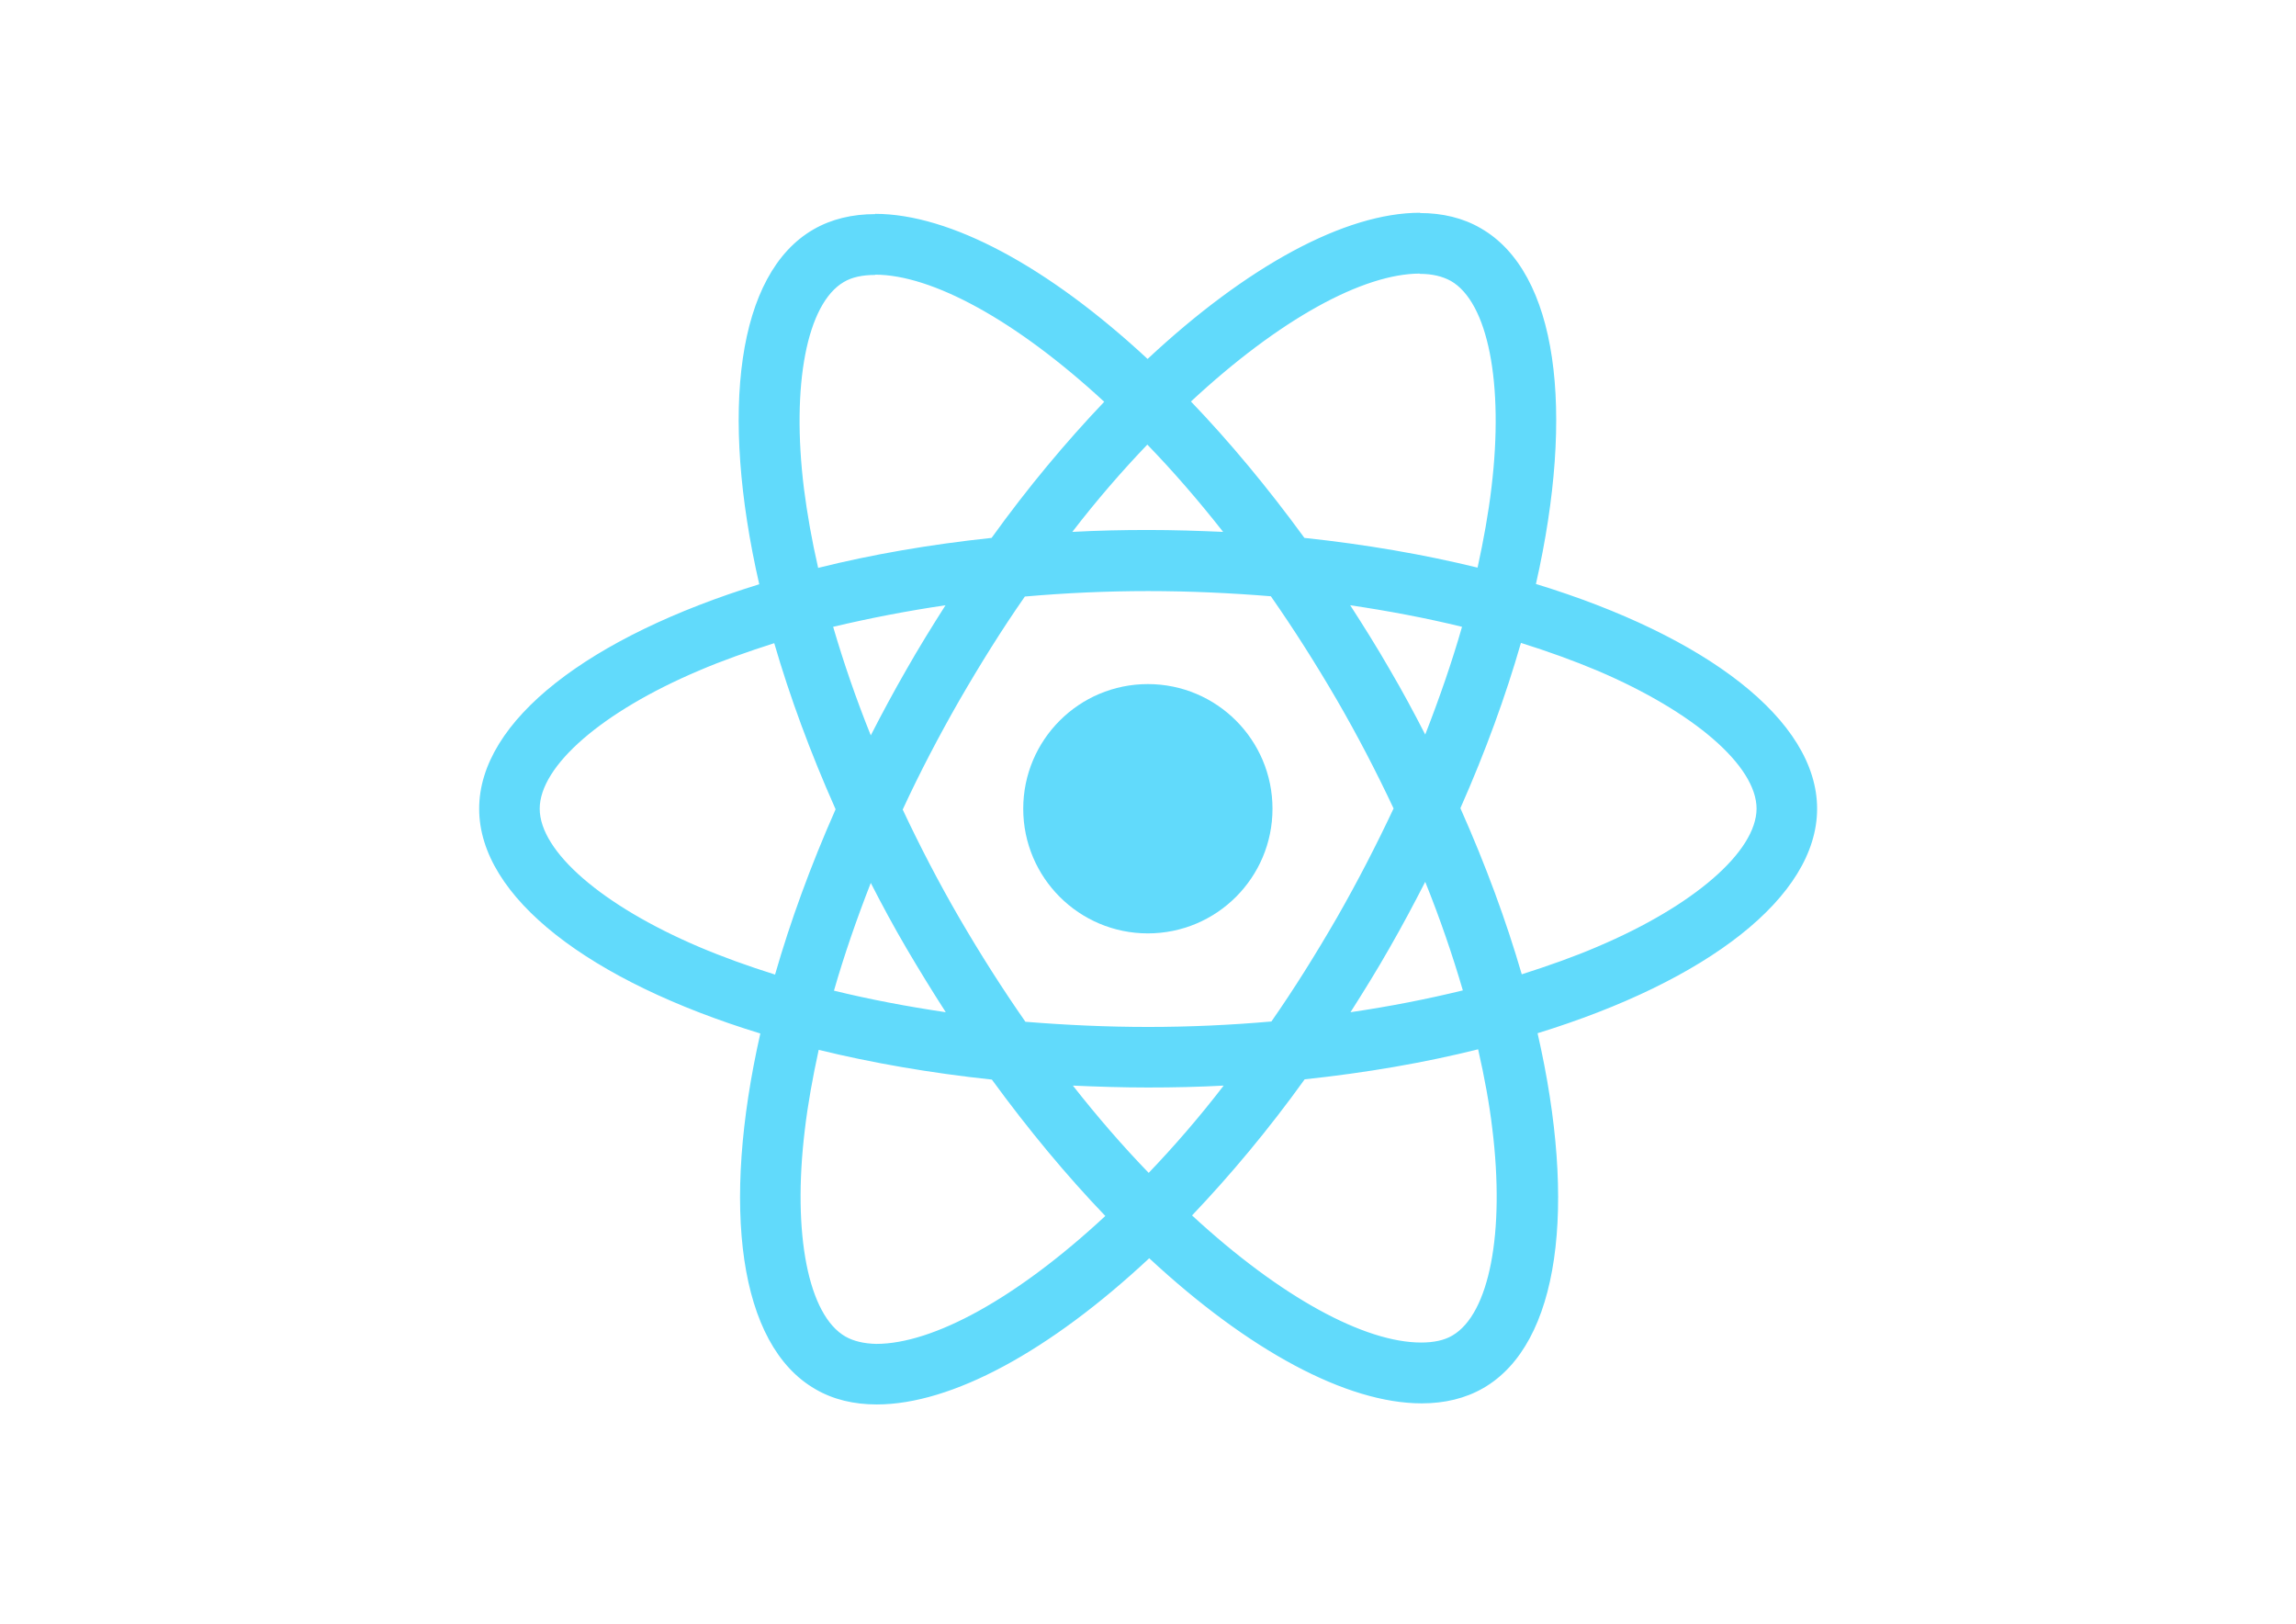
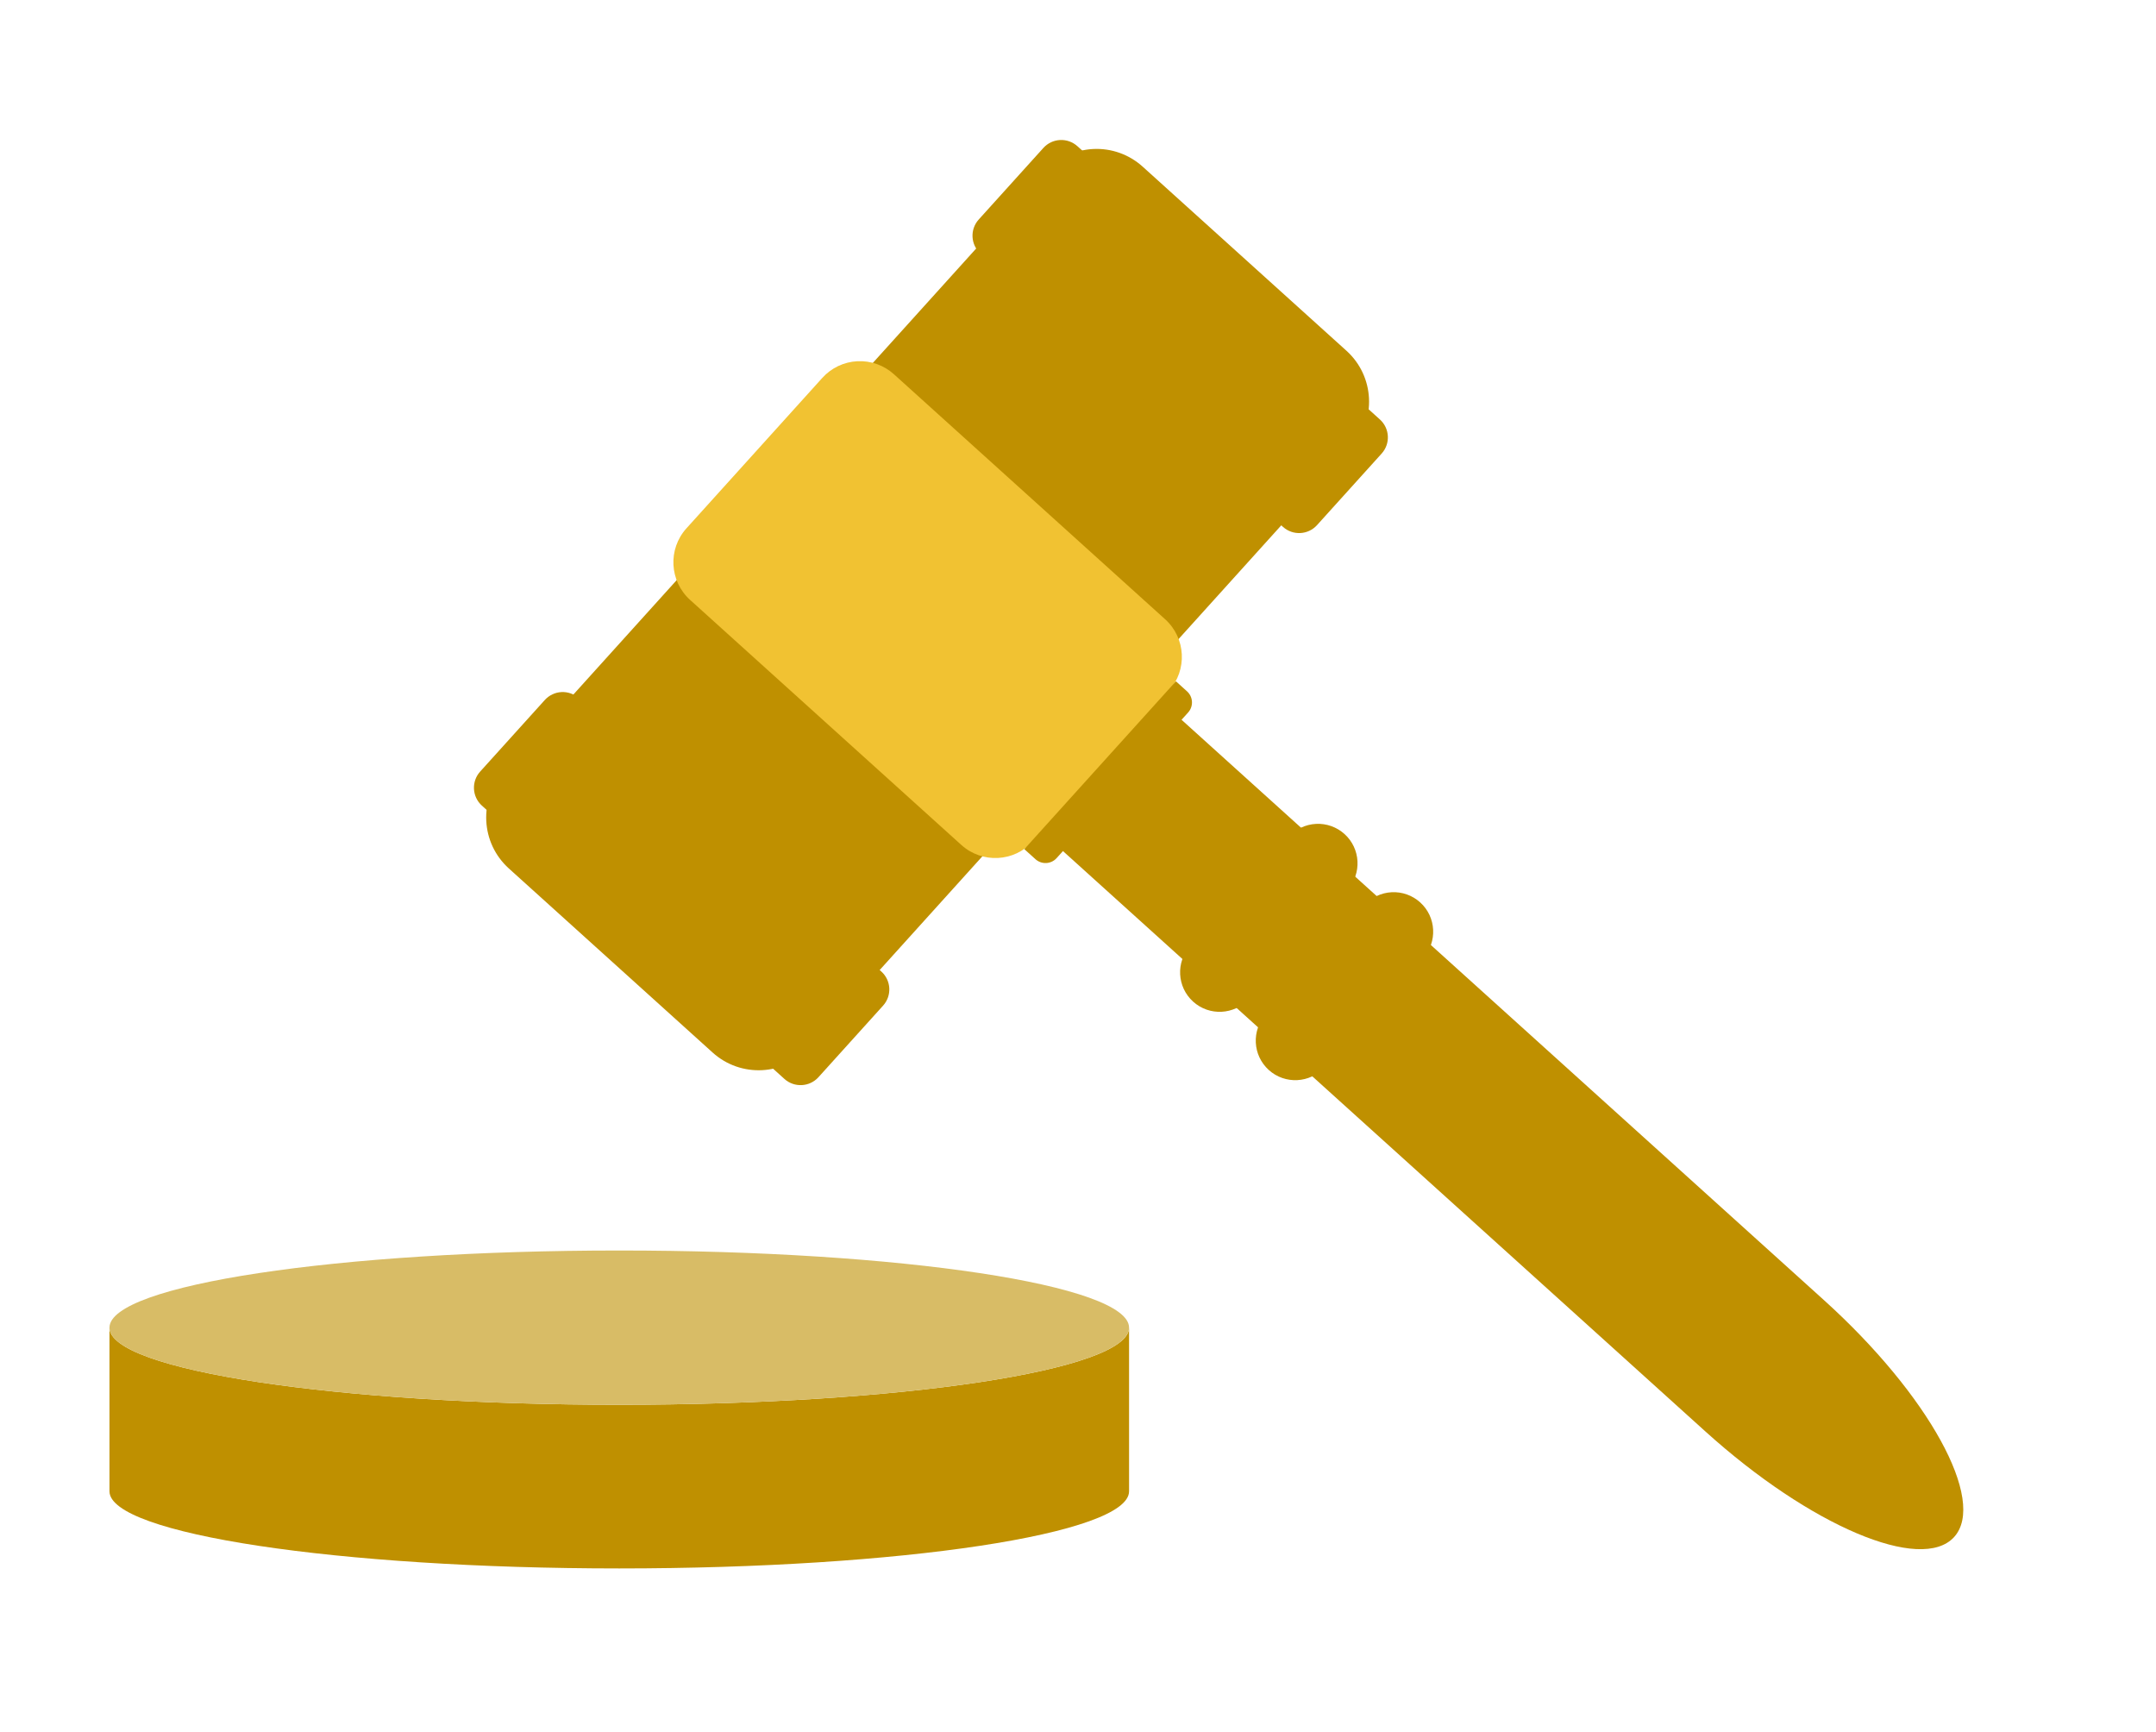
- <svg xmlns="http://www.w3.org/2000/svg" viewBox="0 0 841.9 595.3">
-   <g fill="#61DAFB">
-     <path d="M666.3 296.5c0-32.5-40.7-63.3-103.1-82.4 14.4-63.6 8-114.2-20.2-130.4-6.5-3.8-14.1-5.6-22.4-5.6v22.3c4.6 0 8.3.9 11.4 2.6 13.6 7.8 19.5 37.5 14.9 75.7-1.1 9.4-2.9 19.3-5.1 29.4-19.6-4.8-41-8.5-63.5-10.9-13.5-18.5-27.5-35.3-41.6-50 32.6-30.3 63.2-46.9 84-46.9V78c-27.5 0-63.5 19.6-99.9 53.6-36.4-33.8-72.4-53.2-99.9-53.2v22.3c20.7 0 51.4 16.5 84 46.6-14 14.7-28 31.4-41.3 49.9-22.6 2.4-44 6.1-63.6 11-2.3-10-4-19.7-5.2-29-4.7-38.2 1.1-67.9 14.6-75.8 3-1.8 6.9-2.6 11.5-2.6V78.5c-8.4 0-16 1.8-22.6 5.6-28.1 16.2-34.4 66.7-19.9 130.1-62.2 19.2-102.7 49.9-102.7 82.3 0 32.5 40.7 63.3 103.1 82.4-14.4 63.6-8 114.2 20.2 130.4 6.5 3.8 14.1 5.6 22.5 5.6 27.5 0 63.5-19.6 99.9-53.6 36.4 33.8 72.4 53.2 99.9 53.2 8.4 0 16-1.8 22.6-5.6 28.1-16.2 34.4-66.7 19.9-130.1 62-19.1 102.5-49.9 102.5-82.3zm-130.2-66.7c-3.7 12.9-8.3 26.2-13.5 39.5-4.1-8-8.4-16-13.1-24-4.6-8-9.5-15.8-14.4-23.4 14.2 2.1 27.9 4.7 41 7.9zm-45.8 106.5c-7.8 13.5-15.8 26.3-24.1 38.2-14.9 1.3-30 2-45.2 2-15.1 0-30.2-.7-45-1.9-8.3-11.9-16.4-24.6-24.2-38-7.6-13.1-14.5-26.4-20.8-39.8 6.2-13.4 13.2-26.8 20.7-39.9 7.8-13.5 15.8-26.3 24.1-38.2 14.9-1.3 30-2 45.2-2 15.1 0 30.2.7 45 1.9 8.3 11.9 16.4 24.6 24.2 38 7.6 13.1 14.5 26.4 20.8 39.8-6.3 13.4-13.2 26.8-20.7 39.9zm32.3-13c5.4 13.4 10 26.8 13.8 39.8-13.1 3.2-26.9 5.9-41.2 8 4.9-7.7 9.8-15.6 14.4-23.7 4.6-8 8.9-16.1 13-24.1zM421.2 430c-9.3-9.6-18.6-20.3-27.8-32 9 .4 18.2.7 27.5.7 9.4 0 18.7-.2 27.8-.7-9 11.7-18.3 22.4-27.5 32zm-74.4-58.9c-14.2-2.1-27.9-4.7-41-7.9 3.7-12.9 8.3-26.2 13.5-39.5 4.1 8 8.4 16 13.1 24 4.7 8 9.5 15.8 14.4 23.4zM420.7 163c9.3 9.6 18.6 20.3 27.8 32-9-.4-18.2-.7-27.5-.7-9.4 0-18.7.2-27.8.7 9-11.7 18.3-22.4 27.5-32zm-74 58.9c-4.9 7.7-9.8 15.6-14.4 23.7-4.6 8-8.9 16-13 24-5.4-13.4-10-26.8-13.8-39.8 13.1-3.1 26.9-5.8 41.2-7.9zm-90.5 125.2c-35.4-15.1-58.3-34.9-58.3-50.6 0-15.7 22.9-35.6 58.3-50.6 8.6-3.7 18-7 27.7-10.1 5.7 19.6 13.2 40 22.5 60.9-9.2 20.8-16.6 41.1-22.2 60.6-9.9-3.1-19.3-6.5-28-10.2zM310 490c-13.6-7.8-19.5-37.5-14.9-75.7 1.1-9.4 2.9-19.3 5.1-29.4 19.6 4.8 41 8.5 63.5 10.9 13.5 18.5 27.5 35.3 41.6 50-32.6 30.3-63.2 46.9-84 46.9-4.5-.1-8.3-1-11.3-2.7zm237.2-76.2c4.7 38.2-1.1 67.9-14.6 75.8-3 1.8-6.9 2.6-11.5 2.6-20.7 0-51.4-16.5-84-46.6 14-14.7 28-31.4 41.3-49.9 22.6-2.4 44-6.1 63.6-11 2.3 10.1 4.1 19.8 5.2 29.1zm38.5-66.7c-8.6 3.7-18 7-27.7 10.1-5.7-19.6-13.2-40-22.5-60.9 9.2-20.8 16.6-41.1 22.2-60.6 9.9 3.1 19.3 6.5 28.1 10.2 35.4 15.1 58.3 34.9 58.3 50.6-.1 15.7-23 35.6-58.4 50.6zM320.8 78.4z" />
-     <circle cx="420.9" cy="296.5" r="45.7" />
-     <path d="M520.5 78.1z" />
+ <svg xmlns="http://www.w3.org/2000/svg" version="1.1" viewBox="0.0 0.0 437.501 351.388" fill="none" stroke="none" stroke-linecap="square" stroke-miterlimit="10">
+   <clipPath id="p.0">
+     <path d="m0 0l437.501 0l0 351.388l-437.501 0l0 -351.388z" clip-rule="nonzero" />
+   </clipPath>
+   <g clip-path="url(#p.0)">
+     <path fill="#000000" fill-opacity="0.0" d="m0 0l437.501 0l0 351.388l-437.501 0z" fill-rule="evenodd" />
+     <path fill="#bf9000" d="m165.985 103.581l50.459 21.388l153.706 138.835c21.222 19.169 33.04 40.673 26.395 48.029c-6.645 7.357 -29.236 -2.219 -50.459 -21.388l-153.706 -138.835z" fill-rule="evenodd" />
+     <path fill="#bf9000" d="m103.253 176.197l0 0c-5.71 -5.158 -6.158 -13.968 -1 -19.678l109.936 -121.712c2.477 -2.742 5.941 -4.388 9.632 -4.576c3.69 -0.188 7.304 1.098 10.046 3.575l41.355 37.353c5.71 5.158 6.158 13.968 1 19.678l-109.936 121.712c-5.158 5.71 -13.968 6.158 -19.678 1z" fill-rule="evenodd" />
+     <path fill="#f1c232" d="m140.036 121.714l0 0c-4.215 -3.807 -4.545 -10.31 -0.738 -14.525l27.572 -30.525l0 0c1.828 -2.024 4.385 -3.239 7.109 -3.377c2.724 -0.138 5.391 0.811 7.415 2.639l55.044 49.718c4.215 3.807 4.545 10.31 0.738 14.525l-27.572 30.525c-3.807 4.215 -10.31 4.545 -14.525 0.738z" fill-rule="evenodd" />
+     <path fill="#bf9000" d="m97.788 163.452l0 0c-2.005 -1.811 -2.162 -4.905 -0.351 -6.91l13.117 -14.522l0 0c0.87 -0.963 2.086 -1.541 3.382 -1.607c1.296 -0.066 2.565 0.386 3.528 1.256l61.386 55.447c2.005 1.811 2.162 4.905 0.351 6.91l-13.117 14.522c-1.811 2.005 -4.905 2.162 -6.91 0.351z" fill-rule="evenodd" />
+     <path fill="#bf9000" d="m198.956 51.447l0 0c-2.005 -1.811 -2.162 -4.905 -0.351 -6.91l13.117 -14.522l0 0c0.87 -0.963 2.086 -1.541 3.382 -1.607c1.296 -0.066 2.565 0.386 3.528 1.255l61.386 55.447c2.005 1.811 2.162 4.905 0.351 6.91l-13.117 14.522c-1.811 2.005 -4.905 2.162 -6.91 0.351z" fill-rule="evenodd" />
+     <path fill="#bf9000" d="m242.113 203.22l0 0c-3.285 -2.967 -3.543 -8.036 -0.576 -11.321l19.972 -22.111l0 0c1.425 -1.578 3.418 -2.525 5.542 -2.633c2.123 -0.108 4.202 0.632 5.78 2.057l0 0l0 0c3.285 2.967 3.543 8.036 0.576 11.321l-19.972 22.111c-2.967 3.285 -8.036 3.543 -11.321 0.576z" fill-rule="evenodd" />
+     <path fill="#bf9000" d="m257.465 217.087l0 0c-3.285 -2.967 -3.543 -8.036 -0.576 -11.321l19.972 -22.111l0 0c1.425 -1.578 3.418 -2.525 5.542 -2.633c2.123 -0.108 4.202 0.632 5.78 2.057l0 0l0 0c3.285 2.967 3.543 8.036 0.576 11.321l-19.972 22.111c-2.967 3.285 -8.036 3.543 -11.321 0.576z" fill-rule="evenodd" />
+     <path fill="#bf9000" d="m241.095 144.557l-26.685 29.544c-0.54 0.598 -1.296 0.957 -2.101 0.998c-0.805 0.041 -1.593 -0.24 -2.192 -0.78l-2.256 -2.037c-1.5258789E-4 -1.373291E-4 -1.6784668E-4 -3.8146973E-4 -3.0517578E-5 -5.340576E-4l30.76 -34.054l0 0c1.373291E-4 -1.5258789E-4 3.8146973E-4 -1.6784668E-4 5.493164E-4 -3.0517578E-5l2.255 2.037l0 0c1.246 1.125 1.343 3.047 0.218 4.293z" fill-rule="evenodd" />
+     <path fill="#bf9000" d="m22.215 269.361l0 0c0 8.643 46.316 15.65 103.449 15.65c57.133 0 103.449 -7.007 103.449 -15.65l0 33.205c0 8.643 -46.316 15.65 -103.449 15.65c-57.133 0 -103.449 -7.007 -103.449 -15.65z" fill-rule="evenodd" />
+     <path fill="#d8bc66" d="m22.215 269.361l0 0c0 -8.643 46.316 -15.65 103.449 -15.65c57.133 0 103.449 7.007 103.449 15.65l0 0c0 8.643 -46.316 15.65 -103.449 15.65c-57.133 0 -103.449 -7.007 -103.449 -15.65z" fill-rule="evenodd" />
+     <path fill="#000000" fill-opacity="0.0" d="m229.113 269.361l0 0c0 8.643 -46.316 15.65 -103.449 15.65c-57.133 0 -103.449 -7.007 -103.449 -15.65l0 0c0 -8.643 46.316 -15.65 103.449 -15.65c57.133 0 103.449 7.007 103.449 15.65l0 33.205c0 8.643 -46.316 15.65 -103.449 15.65c-57.133 0 -103.449 -7.007 -103.449 -15.65l0 -33.205" fill-rule="evenodd" />
  </g>
</svg>
